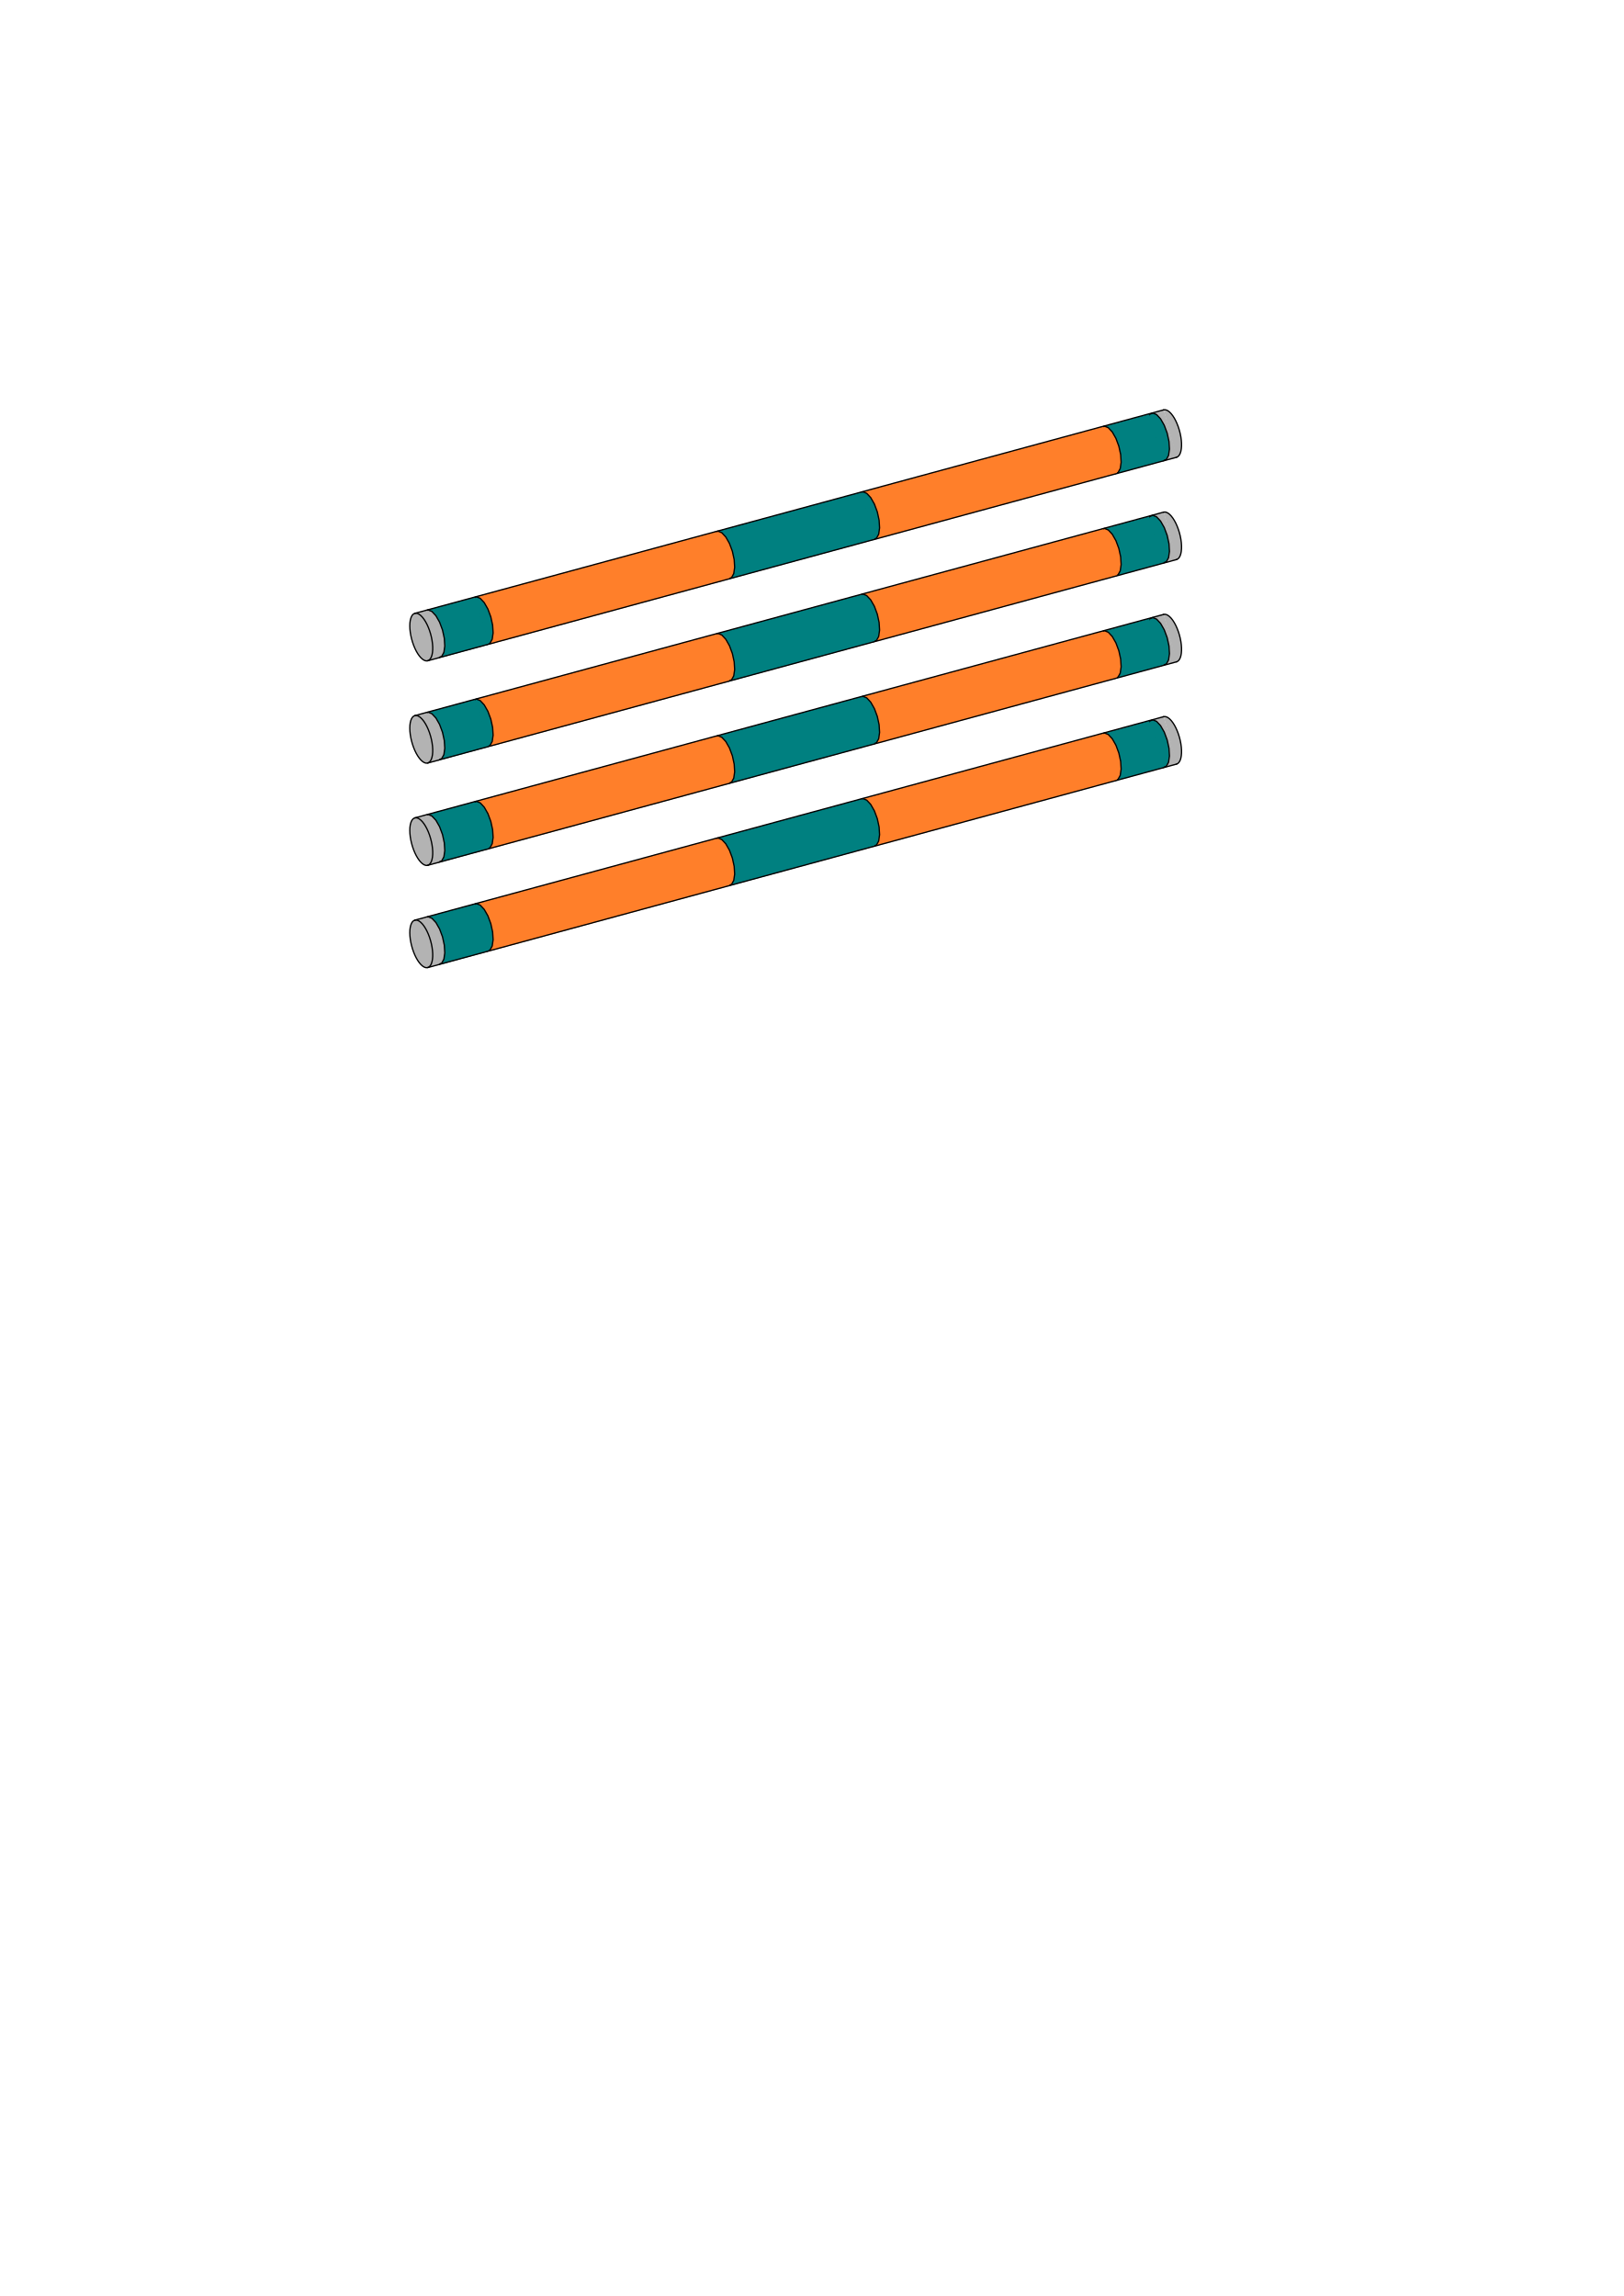
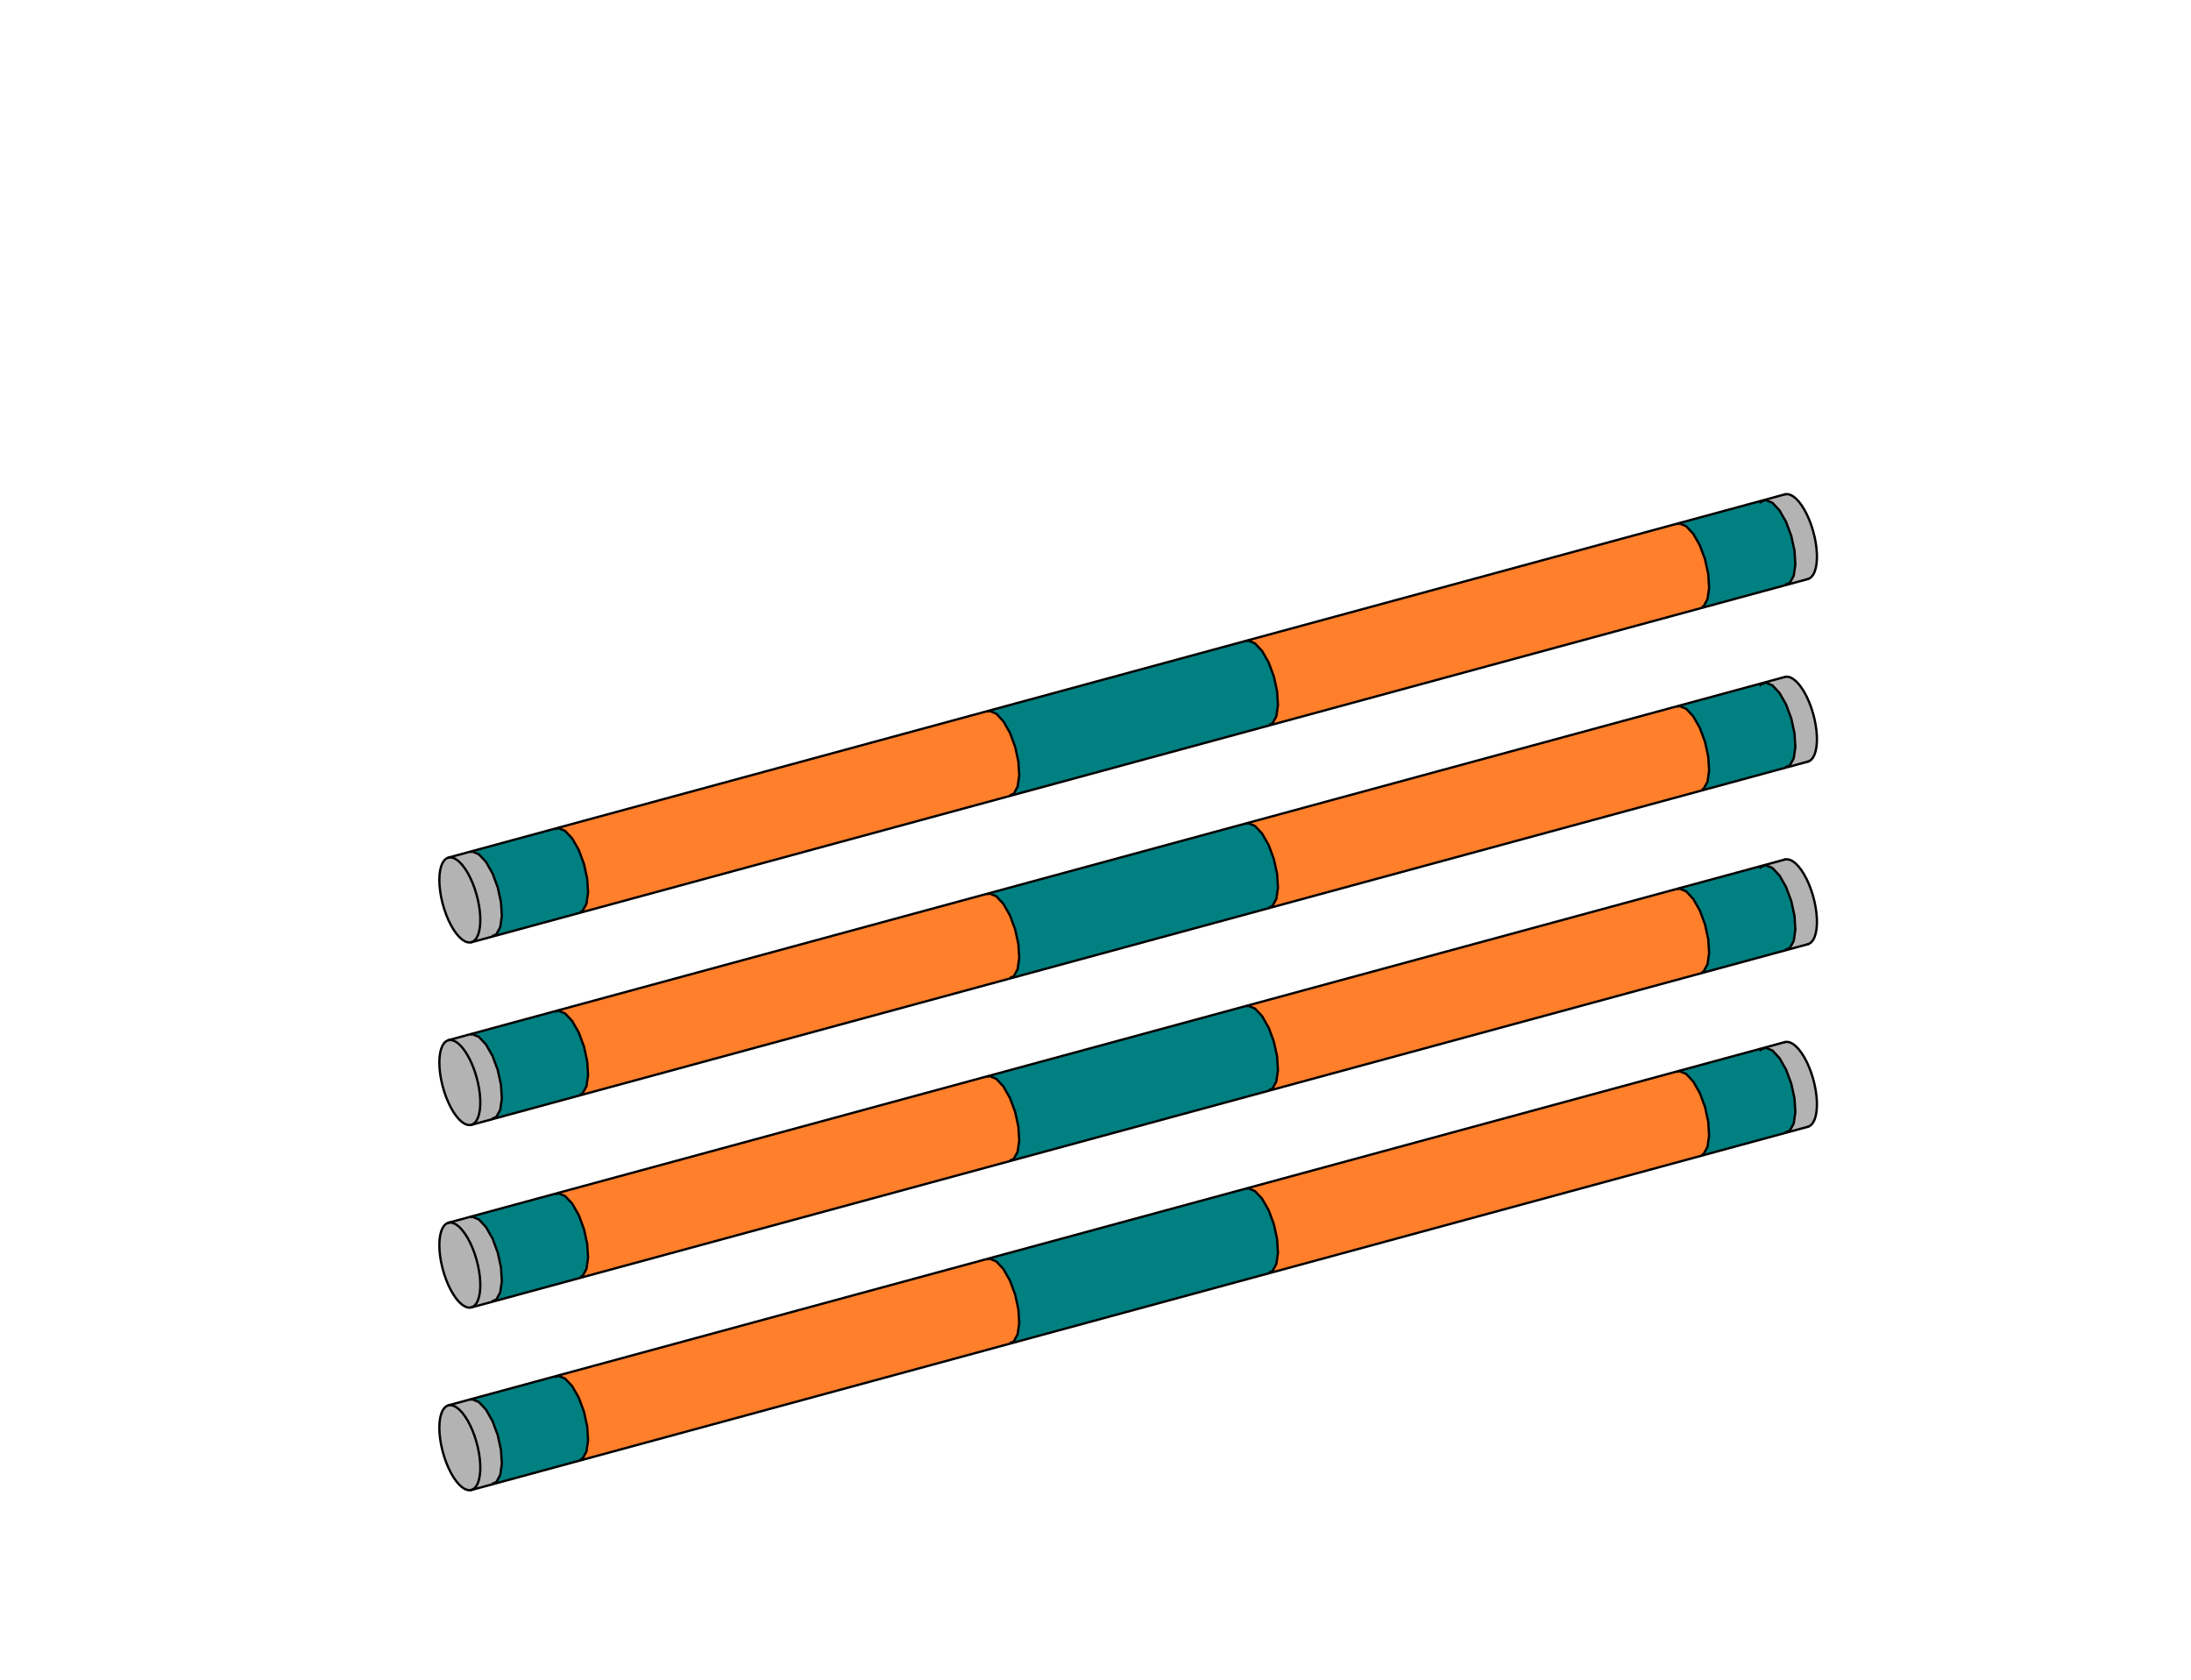
- <svg xmlns="http://www.w3.org/2000/svg" viewBox="0 0 793.701 1122.52" width="793.701" height="1122.52" version="1.1" id="svg45227">
+ <svg xmlns="http://www.w3.org/2000/svg" viewBox="80 270 600 50" width="300" height="230" version="1.1" id="svg45227">
  <defs id="defs44567">
    <marker id="DistanceX" orient="auto" refX="0.0" refY="0.0" style="overflow:visible">
      <path d="M 3,-3 L -3,3 M 0,-5 L  0,5" style="stroke:#000000; stroke-width:0.5" id="path44554" />
    </marker>
    <pattern id="Hatch" patternUnits="userSpaceOnUse" width="8" height="8" x="0" y="0">
      <path d="M8 4 l-4,4" stroke="#000000" stroke-width="0.25" linecap="square" id="path44557" />
      <path d="M6 2 l-4,4" stroke="#000000" stroke-width="0.25" linecap="square" id="path44559" />
      <path d="M4 0 l-4,4" stroke="#000000" stroke-width="0.25" linecap="square" id="path44561" />
    </pattern>
    <symbol id="*Model_Space" />
    <symbol id="*Paper_Space" />
    <symbol id="*Paper_Space0" />
  </defs>
  <g id="g45223">
    <g id="g45442" style="stroke-width:0.631;stroke-dasharray:none;fill:#b3b3b3">
      <path id="path45437" style="fill:#b3b3b3;stroke:#000000;stroke-width:0.631;stroke-opacity:0;stroke-dasharray:none" d="M 561.719 202.377 L 568.906 225.318 L 575.48 223.529 L 568.887 200.432 L 561.719 202.377 z " />
      <path d="m 568.808,200.38 0.015,-0.004 0.678,-0.057 0.725,0.17 0.759,0.393 0.778,0.609 0.782,0.813 0.77,1.002 0.744,1.17 0.703,1.316 0.649,1.437 0.581,1.529 0.503,1.592 0.415,1.623 0.318,1.623 0.216,1.592 0.109,1.529 v 1.437 l -0.109,1.317 -0.216,1.171 -0.318,1.002 -0.415,0.814 -0.503,0.61 -0.581,0.394 -0.301,0.109" style="fill:#b3b3b3;stroke:#000000;stroke-width:0.631;stroke-linecap:round;stroke-dasharray:none" id="path45215" />
    </g>
    <g id="g45442-3" style="fill:#b3b3b3;stroke-width:0.631;stroke-dasharray:none" transform="translate(9.0500832e-5,50.0001)">
      <path id="path45437-2" style="fill:#b3b3b3;stroke:#000000;stroke-width:0.631;stroke-dasharray:none;stroke-opacity:0" d="m 561.719,202.377 7.188,22.941 6.574,-1.789 -6.594,-23.098 z" />
      <path d="m 568.808,200.38 0.015,-0.004 0.678,-0.057 0.725,0.17 0.759,0.393 0.778,0.609 0.782,0.813 0.77,1.002 0.744,1.17 0.703,1.316 0.649,1.437 0.581,1.529 0.503,1.592 0.415,1.623 0.318,1.623 0.216,1.592 0.109,1.529 v 1.437 l -0.109,1.317 -0.216,1.171 -0.318,1.002 -0.415,0.814 -0.503,0.61 -0.581,0.394 -0.301,0.109" style="fill:#b3b3b3;stroke:#000000;stroke-width:0.631;stroke-linecap:round;stroke-dasharray:none" id="path45215-3" />
    </g>
    <g id="g45442-8" style="fill:#b3b3b3;stroke-width:0.631;stroke-dasharray:none" transform="translate(9.0500832e-5,100.0001)">
      <path id="path45437-4" style="fill:#b3b3b3;stroke:#000000;stroke-width:0.631;stroke-dasharray:none;stroke-opacity:0" d="m 561.719,202.377 7.188,22.941 6.574,-1.789 -6.594,-23.098 z" />
      <path d="m 568.808,200.38 0.015,-0.004 0.678,-0.057 0.725,0.17 0.759,0.393 0.778,0.609 0.782,0.813 0.77,1.002 0.744,1.17 0.703,1.316 0.649,1.437 0.581,1.529 0.503,1.592 0.415,1.623 0.318,1.623 0.216,1.592 0.109,1.529 v 1.437 l -0.109,1.317 -0.216,1.171 -0.318,1.002 -0.415,0.814 -0.503,0.61 -0.581,0.394 -0.301,0.109" style="fill:#b3b3b3;stroke:#000000;stroke-width:0.631;stroke-linecap:round;stroke-dasharray:none" id="path45215-8" />
    </g>
    <g id="g45442-37" style="fill:#b3b3b3;stroke-width:0.631;stroke-dasharray:none" transform="translate(9.0500832e-5,150.0001)">
      <path id="path45437-7" style="fill:#b3b3b3;stroke:#000000;stroke-width:0.631;stroke-dasharray:none;stroke-opacity:0" d="m 561.719,202.377 7.188,22.941 6.574,-1.789 -6.594,-23.098 z" />
      <path d="m 568.808,200.38 0.015,-0.004 0.678,-0.057 0.725,0.17 0.759,0.393 0.778,0.609 0.782,0.813 0.77,1.002 0.744,1.17 0.703,1.316 0.649,1.437 0.581,1.529 0.503,1.592 0.415,1.623 0.318,1.623 0.216,1.592 0.109,1.529 v 1.437 l -0.109,1.317 -0.216,1.171 -0.318,1.002 -0.415,0.814 -0.503,0.61 -0.581,0.394 -0.301,0.109" style="fill:#b3b3b3;stroke:#000000;stroke-width:0.631;stroke-linecap:round;stroke-dasharray:none" id="path45215-5" />
    </g>
    <g id="b5-s5">
      <g id="g45446" style="stroke-width:0.631;stroke-dasharray:none;fill:#008080">
        <path d="m 571.418,215.802 -0.884,-4.05 -1.424,-3.83 -1.793,-3.147 -1.945,-2.085 -1.862,-0.772 -1.555,0.635 -1.061,1.965 -0.438,3.058 0.237,3.782 0.884,4.05 1.424,3.83 1.793,3.147 1.945,2.085 1.862,0.772 1.555,-0.635 1.061,-1.965 0.438,-3.058 -0.237,-3.782" style="fill:#008080;stroke:#000000;stroke-linecap:round;stroke-width:0.631;stroke-dasharray:none" id="path45199" />
        <path id="path45434" style="fill:#008080;stroke:#000000;stroke-width:0.631;stroke-opacity:0;stroke-dasharray:none" d="M 561.719 202.377 L 539.236 208.477 L 546.102 231.525 L 568.906 225.318 L 561.719 202.377 z " />
      </g>
      <g id="g45446-1" style="fill:#008080;stroke-width:0.631;stroke-dasharray:none" transform="translate(9.0500832e-5,50.0001)">
        <path d="m 571.418,215.802 -0.884,-4.05 -1.424,-3.83 -1.793,-3.147 -1.945,-2.085 -1.862,-0.772 -1.555,0.635 -1.061,1.965 -0.438,3.058 0.237,3.782 0.884,4.05 1.424,3.83 1.793,3.147 1.945,2.085 1.862,0.772 1.555,-0.635 1.061,-1.965 0.438,-3.058 -0.237,-3.782" style="fill:#008080;stroke:#000000;stroke-width:0.631;stroke-linecap:round;stroke-dasharray:none" id="path45199-9" />
        <path id="path45434-4" style="fill:#008080;stroke:#000000;stroke-width:0.631;stroke-dasharray:none;stroke-opacity:0" d="m 561.719,202.377 -22.482,6.1 6.865,23.049 22.805,-6.207 z" />
      </g>
      <g id="g45446-8" style="fill:#008080;stroke-width:0.631;stroke-dasharray:none" transform="translate(9.0500832e-5,100.0001)">
        <path d="m 571.418,215.802 -0.884,-4.05 -1.424,-3.83 -1.793,-3.147 -1.945,-2.085 -1.862,-0.772 -1.555,0.635 -1.061,1.965 -0.438,3.058 0.237,3.782 0.884,4.05 1.424,3.83 1.793,3.147 1.945,2.085 1.862,0.772 1.555,-0.635 1.061,-1.965 0.438,-3.058 -0.237,-3.782" style="fill:#008080;stroke:#000000;stroke-width:0.631;stroke-linecap:round;stroke-dasharray:none" id="path45199-7" />
        <path id="path45434-2" style="fill:#008080;stroke:#000000;stroke-width:0.631;stroke-dasharray:none;stroke-opacity:0" d="m 561.719,202.377 -22.482,6.1 6.865,23.049 22.805,-6.207 z" />
      </g>
      <g id="g45446-7" style="fill:#008080;stroke-width:0.631;stroke-dasharray:none" transform="translate(9.0500832e-5,150.0001)">
        <path d="m 571.418,215.802 -0.884,-4.05 -1.424,-3.83 -1.793,-3.147 -1.945,-2.085 -1.862,-0.772 -1.555,0.635 -1.061,1.965 -0.438,3.058 0.237,3.782 0.884,4.05 1.424,3.83 1.793,3.147 1.945,2.085 1.862,0.772 1.555,-0.635 1.061,-1.965 0.438,-3.058 -0.237,-3.782" style="fill:#008080;stroke:#000000;stroke-width:0.631;stroke-linecap:round;stroke-dasharray:none" id="path45199-3" />
        <path id="path45434-8" style="fill:#008080;stroke:#000000;stroke-width:0.631;stroke-dasharray:none;stroke-opacity:0" d="m 561.719,202.377 -22.482,6.1 6.865,23.049 22.805,-6.207 z" />
      </g>
    </g>
    <g id="b5-s4">
      <g id="g45450" style="stroke-width:0.631;stroke-dasharray:none;fill:#ff7f2a">
        <path d="m 547.803,222.22 -0.884,-4.05 -1.424,-3.83 -1.793,-3.147 -1.945,-2.085 -1.862,-0.772 -1.555,0.635 -1.061,1.965 -0.438,3.058 0.237,3.782 0.884,4.05 1.424,3.83 1.793,3.147 1.945,2.085 1.862,0.772 1.555,-0.635 1.061,-1.965 0.438,-3.058 -0.237,-3.782" style="fill:#ff7f2a;stroke:#000000;stroke-linecap:round;stroke-width:0.631;stroke-dasharray:none" id="path45203" />
        <path id="path45431" style="fill:#ff7f2a;stroke:#000000;stroke-width:0.631;stroke-opacity:0;stroke-dasharray:none" d="M 546.102 231.525 L 539.236 208.477 L 421.293 240.482 L 427.568 263.783 L 546.102 231.525 z " />
      </g>
      <g id="g45450-8" style="fill:#ff7f2a;stroke-width:0.631;stroke-dasharray:none" transform="translate(9.0500832e-5,50.0001)">
        <path d="m 547.803,222.22 -0.884,-4.05 -1.424,-3.83 -1.793,-3.147 -1.945,-2.085 -1.862,-0.772 -1.555,0.635 -1.061,1.965 -0.438,3.058 0.237,3.782 0.884,4.05 1.424,3.83 1.793,3.147 1.945,2.085 1.862,0.772 1.555,-0.635 1.061,-1.965 0.438,-3.058 -0.237,-3.782" style="fill:#ff7f2a;stroke:#000000;stroke-width:0.631;stroke-linecap:round;stroke-dasharray:none" id="path45203-6" />
        <path id="path45431-1" style="fill:#ff7f2a;stroke:#000000;stroke-width:0.631;stroke-dasharray:none;stroke-opacity:0" d="m 546.102,231.525 -6.865,-23.049 -117.943,32.006 6.275,23.301 z" />
      </g>
      <g id="g45450-3" style="fill:#ff7f2a;stroke-width:0.631;stroke-dasharray:none" transform="translate(9.0500832e-5,100.0001)">
        <path d="m 547.803,222.22 -0.884,-4.05 -1.424,-3.83 -1.793,-3.147 -1.945,-2.085 -1.862,-0.772 -1.555,0.635 -1.061,1.965 -0.438,3.058 0.237,3.782 0.884,4.05 1.424,3.83 1.793,3.147 1.945,2.085 1.862,0.772 1.555,-0.635 1.061,-1.965 0.438,-3.058 -0.237,-3.782" style="fill:#ff7f2a;stroke:#000000;stroke-width:0.631;stroke-linecap:round;stroke-dasharray:none" id="path45203-67" />
        <path id="path45431-2" style="fill:#ff7f2a;stroke:#000000;stroke-width:0.631;stroke-dasharray:none;stroke-opacity:0" d="m 546.102,231.525 -6.865,-23.049 -117.943,32.006 6.275,23.301 z" />
      </g>
      <g id="g45450-7" style="fill:#ff7f2a;stroke-width:0.631;stroke-dasharray:none" transform="translate(9.0500832e-5,150.0001)">
        <path d="m 547.803,222.22 -0.884,-4.05 -1.424,-3.83 -1.793,-3.147 -1.945,-2.085 -1.862,-0.772 -1.555,0.635 -1.061,1.965 -0.438,3.058 0.237,3.782 0.884,4.05 1.424,3.83 1.793,3.147 1.945,2.085 1.862,0.772 1.555,-0.635 1.061,-1.965 0.438,-3.058 -0.237,-3.782" style="fill:#ff7f2a;stroke:#000000;stroke-width:0.631;stroke-linecap:round;stroke-dasharray:none" id="path45203-4" />
        <path id="path45431-7" style="fill:#ff7f2a;stroke:#000000;stroke-width:0.631;stroke-dasharray:none;stroke-opacity:0" d="m 546.102,231.525 -6.865,-23.049 -117.943,32.006 6.275,23.301 z" />
      </g>
    </g>
    <g id="b5-s3">
      <g id="g45823" style="fill:#008080">
        <path d="m 429.727,254.311 -0.884,-4.05 -1.424,-3.83 -1.793,-3.147 -1.945,-2.085 -1.862,-0.772 -1.555,0.635 -1.061,1.965 -0.438,3.058 0.237,3.782 0.884,4.05 1.424,3.83 1.793,3.147 1.945,2.085 1.862,0.772 1.555,-0.635 1.061,-1.965 0.438,-3.058 -0.237,-3.782" style="fill:#008080;stroke:#000000;stroke-linecap:round;stroke-width:0.631;stroke-dasharray:none" id="path45205" />
        <path id="path45428" style="fill:#008080;stroke:#000000;stroke-width:0.631;stroke-opacity:0;stroke-dasharray:none" d="M 427.568 263.783 L 421.293 240.482 L 350.309 259.746 L 356.621 283.092 L 427.568 263.783 z " />
      </g>
      <g id="g45823-4" style="fill:#008080" transform="translate(9.0500832e-5,50.0001)">
        <path d="m 429.727,254.311 -0.884,-4.05 -1.424,-3.83 -1.793,-3.147 -1.945,-2.085 -1.862,-0.772 -1.555,0.635 -1.061,1.965 -0.438,3.058 0.237,3.782 0.884,4.05 1.424,3.83 1.793,3.147 1.945,2.085 1.862,0.772 1.555,-0.635 1.061,-1.965 0.438,-3.058 -0.237,-3.782" style="fill:#008080;stroke:#000000;stroke-width:0.631;stroke-linecap:round;stroke-dasharray:none" id="path45205-1" />
        <path id="path45428-6" style="fill:#008080;stroke:#000000;stroke-width:0.631;stroke-dasharray:none;stroke-opacity:0" d="m 427.568,263.783 -6.275,-23.301 -70.984,19.264 6.312,23.346 z" />
      </g>
      <g id="g45823-7" style="fill:#008080" transform="translate(9.0500832e-5,100.0001)">
        <path d="m 429.727,254.311 -0.884,-4.05 -1.424,-3.83 -1.793,-3.147 -1.945,-2.085 -1.862,-0.772 -1.555,0.635 -1.061,1.965 -0.438,3.058 0.237,3.782 0.884,4.05 1.424,3.83 1.793,3.147 1.945,2.085 1.862,0.772 1.555,-0.635 1.061,-1.965 0.438,-3.058 -0.237,-3.782" style="fill:#008080;stroke:#000000;stroke-width:0.631;stroke-linecap:round;stroke-dasharray:none" id="path45205-12" />
        <path id="path45428-2" style="fill:#008080;stroke:#000000;stroke-width:0.631;stroke-dasharray:none;stroke-opacity:0" d="m 427.568,263.783 -6.275,-23.301 -70.984,19.264 6.312,23.346 z" />
      </g>
      <g id="g45823-9" style="fill:#008080" transform="translate(9.0500832e-5,150.0001)">
        <path d="m 429.727,254.311 -0.884,-4.05 -1.424,-3.83 -1.793,-3.147 -1.945,-2.085 -1.862,-0.772 -1.555,0.635 -1.061,1.965 -0.438,3.058 0.237,3.782 0.884,4.05 1.424,3.83 1.793,3.147 1.945,2.085 1.862,0.772 1.555,-0.635 1.061,-1.965 0.438,-3.058 -0.237,-3.782" style="fill:#008080;stroke:#000000;stroke-width:0.631;stroke-linecap:round;stroke-dasharray:none" id="path45205-0" />
        <path id="path45428-9" style="fill:#008080;stroke:#000000;stroke-width:0.631;stroke-dasharray:none;stroke-opacity:0" d="m 427.568,263.783 -6.275,-23.301 -70.984,19.264 6.312,23.346 z" />
      </g>
    </g>
    <g id="b5-s2">
      <g id="g45827" style="fill:#ff7f2a">
        <path d="m 358.881,273.565 -0.884,-4.05 -1.424,-3.83 -1.793,-3.147 -1.945,-2.085 -1.862,-0.772 -1.555,0.635 -1.061,1.965 -0.438,3.058 0.237,3.782 0.884,4.05 1.424,3.83 1.793,3.147 1.945,2.085 1.862,0.772 1.555,-0.635 1.061,-1.965 0.438,-3.058 -0.237,-3.782" style="fill:#ff7f2a;stroke:#000000;stroke-linecap:round;stroke-width:0.631;stroke-dasharray:none" id="path45207" />
        <path id="path45425" style="fill:#ff7f2a;stroke:#000000;stroke-width:0.631;stroke-opacity:0;stroke-dasharray:none" d="M 356.621 283.092 L 350.309 259.746 L 231.99 291.854 L 238.943 315.117 L 356.621 283.092 z " />
      </g>
      <g id="g45827-1" style="fill:#ff7f2a" transform="translate(9.0500832e-5,50.0001)">
        <path d="m 358.881,273.565 -0.884,-4.05 -1.424,-3.83 -1.793,-3.147 -1.945,-2.085 -1.862,-0.772 -1.555,0.635 -1.061,1.965 -0.438,3.058 0.237,3.782 0.884,4.05 1.424,3.83 1.793,3.147 1.945,2.085 1.862,0.772 1.555,-0.635 1.061,-1.965 0.438,-3.058 -0.237,-3.782" style="fill:#ff7f2a;stroke:#000000;stroke-width:0.631;stroke-linecap:round;stroke-dasharray:none" id="path45207-4" />
        <path id="path45425-6" style="fill:#ff7f2a;stroke:#000000;stroke-width:0.631;stroke-dasharray:none;stroke-opacity:0" d="m 356.621,283.092 -6.312,-23.346 -118.318,32.107 6.953,23.264 z" />
      </g>
      <g id="g45827-5" style="fill:#ff7f2a" transform="translate(9.0500832e-5,100.0001)">
        <path d="m 358.881,273.565 -0.884,-4.05 -1.424,-3.83 -1.793,-3.147 -1.945,-2.085 -1.862,-0.772 -1.555,0.635 -1.061,1.965 -0.438,3.058 0.237,3.782 0.884,4.05 1.424,3.83 1.793,3.147 1.945,2.085 1.862,0.772 1.555,-0.635 1.061,-1.965 0.438,-3.058 -0.237,-3.782" style="fill:#ff7f2a;stroke:#000000;stroke-width:0.631;stroke-linecap:round;stroke-dasharray:none" id="path45207-1" />
        <path id="path45425-2" style="fill:#ff7f2a;stroke:#000000;stroke-width:0.631;stroke-dasharray:none;stroke-opacity:0" d="m 356.621,283.092 -6.312,-23.346 -118.318,32.107 6.953,23.264 z" />
      </g>
      <g id="g45827-6" style="fill:#ff7f2a" transform="translate(9.0500832e-5,150.0001)">
        <path d="m 358.881,273.565 -0.884,-4.05 -1.424,-3.83 -1.793,-3.147 -1.945,-2.085 -1.862,-0.772 -1.555,0.635 -1.061,1.965 -0.438,3.058 0.237,3.782 0.884,4.05 1.424,3.83 1.793,3.147 1.945,2.085 1.862,0.772 1.555,-0.635 1.061,-1.965 0.438,-3.058 -0.237,-3.782" style="fill:#ff7f2a;stroke:#000000;stroke-width:0.631;stroke-linecap:round;stroke-dasharray:none" id="path45207-6" />
        <path id="path45425-25" style="fill:#ff7f2a;stroke:#000000;stroke-width:0.631;stroke-dasharray:none;stroke-opacity:0" d="m 356.621,283.092 -6.312,-23.346 -118.318,32.107 6.953,23.264 z" />
      </g>
    </g>
    <g id="b5-s1">
      <g id="g45831" style="fill:#008080">
        <path d="m 240.805,305.656 -0.884,-4.05 -1.424,-3.83 -1.793,-3.147 -1.945,-2.085 -1.862,-0.772 -1.555,0.635 -1.061,1.965 -0.438,3.058 0.237,3.782 0.884,4.05 1.424,3.83 1.793,3.147 1.945,2.085 1.862,0.772 1.555,-0.635 1.061,-1.965 0.438,-3.058 -0.237,-3.782" style="fill:#008080;stroke:#000000;stroke-linecap:round;stroke-width:0.631;stroke-dasharray:none" id="path45209" />
        <path id="path45422" style="fill:#008080;stroke:#000000;stroke-width:0.631;stroke-opacity:0;stroke-dasharray:none" d="M 238.943 315.117 L 231.99 291.854 L 208.742 298.162 L 214.832 321.68 L 238.943 315.117 z " />
      </g>
      <g id="g45831-5" style="fill:#008080" transform="translate(9.0500832e-5,50.0001)">
        <path d="m 240.805,305.656 -0.884,-4.05 -1.424,-3.83 -1.793,-3.147 -1.945,-2.085 -1.862,-0.772 -1.555,0.635 -1.061,1.965 -0.438,3.058 0.237,3.782 0.884,4.05 1.424,3.83 1.793,3.147 1.945,2.085 1.862,0.772 1.555,-0.635 1.061,-1.965 0.438,-3.058 -0.237,-3.782" style="fill:#008080;stroke:#000000;stroke-width:0.631;stroke-linecap:round;stroke-dasharray:none" id="path45209-9" />
        <path id="path45422-2" style="fill:#008080;stroke:#000000;stroke-width:0.631;stroke-dasharray:none;stroke-opacity:0" d="m 238.943,315.117 -6.953,-23.264 -23.248,6.309 6.09,23.518 z" />
      </g>
      <g id="g45831-0" style="fill:#008080" transform="translate(9.0500832e-5,100.0001)">
        <path d="m 240.805,305.656 -0.884,-4.05 -1.424,-3.83 -1.793,-3.147 -1.945,-2.085 -1.862,-0.772 -1.555,0.635 -1.061,1.965 -0.438,3.058 0.237,3.782 0.884,4.05 1.424,3.83 1.793,3.147 1.945,2.085 1.862,0.772 1.555,-0.635 1.061,-1.965 0.438,-3.058 -0.237,-3.782" style="fill:#008080;stroke:#000000;stroke-width:0.631;stroke-linecap:round;stroke-dasharray:none" id="path45209-6" />
        <path id="path45422-7" style="fill:#008080;stroke:#000000;stroke-width:0.631;stroke-dasharray:none;stroke-opacity:0" d="m 238.943,315.117 -6.953,-23.264 -23.248,6.309 6.09,23.518 z" />
      </g>
      <g id="g45831-4" style="fill:#008080" transform="translate(9.0500832e-5,150.0001)">
        <path d="m 240.805,305.656 -0.884,-4.05 -1.424,-3.83 -1.793,-3.147 -1.945,-2.085 -1.862,-0.772 -1.555,0.635 -1.061,1.965 -0.438,3.058 0.237,3.782 0.884,4.05 1.424,3.83 1.793,3.147 1.945,2.085 1.862,0.772 1.555,-0.635 1.061,-1.965 0.438,-3.058 -0.237,-3.782" style="fill:#008080;stroke:#000000;stroke-width:0.631;stroke-linecap:round;stroke-dasharray:none" id="path45209-60" />
        <path id="path45422-70" style="fill:#008080;stroke:#000000;stroke-width:0.631;stroke-dasharray:none;stroke-opacity:0" d="m 238.943,315.117 -6.953,-23.264 -23.248,6.309 6.09,23.518 z" />
      </g>
    </g>
    <g id="g45836-0" style="fill:#b3b3b3" transform="translate(9.0500832e-5,150.0001)">
      <path d="m 217.19,312.074 -0.884,-4.05 -1.424,-3.83 -1.793,-3.147 -1.945,-2.085 -1.862,-0.772 -1.555,0.635 -1.061,1.965 -0.438,3.058 0.237,3.782 0.884,4.05 1.424,3.83 1.793,3.147 1.945,2.085 1.862,0.772 1.555,-0.635 1.061,-1.965 0.438,-3.058 -0.237,-3.782" style="fill:#b3b3b3;stroke:#000000;stroke-width:0.631;stroke-linecap:round;stroke-dasharray:none" id="path45201-49" />
      <path id="path45408-1" style="fill:#b3b3b3;stroke:#000000;stroke-width:0.631;stroke-dasharray:none;stroke-opacity:0" d="m 214.832,321.68 -6.09,-23.518 -5.98,1.623 6.521,23.404 z" />
      <path d="m 200.315,305.982 0.055,-1.38 0.163,-1.247 0.268,-1.089 0.367,-0.91 0.46,-0.714 0.543,-0.503 0.616,-0.283 0.678,-0.057 0.725,0.17 0.759,0.393 0.778,0.609 0.782,0.813 0.77,1.002 0.744,1.17 0.703,1.316 0.649,1.437 0.581,1.529 0.503,1.592 0.415,1.623 0.318,1.623 0.216,1.592 0.109,1.529 v 1.437 l -0.109,1.317 -0.216,1.171 -0.318,1.002 -0.415,0.814 -0.503,0.61 -0.581,0.394 -0.649,0.17 -0.703,-0.056 -0.744,-0.282 -0.77,-0.502 -0.782,-0.713 -0.778,-0.91 -0.759,-1.089 -0.725,-1.246 -0.678,-1.38 -0.616,-1.486 -0.543,-1.564 -0.46,-1.611 -0.367,-1.627 -0.268,-1.611 -0.163,-1.564 -0.055,-1.487" style="fill:#b3b3b3;stroke:#000000;stroke-width:0.631;stroke-linecap:round;stroke-dasharray:none" id="path45217-8" />
    </g>
    <g id="g45836" style="fill:#b3b3b3">
      <path d="m 217.19,312.074 -0.884,-4.05 -1.424,-3.83 -1.793,-3.147 -1.945,-2.085 -1.862,-0.772 -1.555,0.635 -1.061,1.965 -0.438,3.058 0.237,3.782 0.884,4.05 1.424,3.83 1.793,3.147 1.945,2.085 1.862,0.772 1.555,-0.635 1.061,-1.965 0.438,-3.058 -0.237,-3.782" style="fill:#b3b3b3;stroke:#000000;stroke-linecap:round;stroke-width:0.631;stroke-dasharray:none" id="path45201" />
      <path id="path45408" style="fill:#b3b3b3;stroke:#000000;stroke-width:0.631;stroke-opacity:0;stroke-dasharray:none" d="M 214.832 321.68 L 208.742 298.162 L 202.762 299.785 L 209.283 323.189 L 214.832 321.68 z " />
      <path d="m 200.315,305.982 0.055,-1.38 0.163,-1.247 0.268,-1.089 0.367,-0.91 0.46,-0.714 0.543,-0.503 0.616,-0.283 0.678,-0.057 0.725,0.17 0.759,0.393 0.778,0.609 0.782,0.813 0.77,1.002 0.744,1.17 0.703,1.316 0.649,1.437 0.581,1.529 0.503,1.592 0.415,1.623 0.318,1.623 0.216,1.592 0.109,1.529 v 1.437 l -0.109,1.317 -0.216,1.171 -0.318,1.002 -0.415,0.814 -0.503,0.61 -0.581,0.394 -0.649,0.17 -0.703,-0.056 -0.744,-0.282 -0.77,-0.502 -0.782,-0.713 -0.778,-0.91 -0.759,-1.089 -0.725,-1.246 -0.678,-1.38 -0.616,-1.486 -0.543,-1.564 -0.46,-1.611 -0.367,-1.627 -0.268,-1.611 -0.163,-1.564 -0.055,-1.487" style="fill:#b3b3b3;stroke:#000000;stroke-width:0.631;stroke-linecap:round;stroke-dasharray:none" id="path45217" />
    </g>
    <g id="g45836-1" style="fill:#b3b3b3" transform="translate(9.0500832e-5,50.0001)">
      <path d="m 217.19,312.074 -0.884,-4.05 -1.424,-3.83 -1.793,-3.147 -1.945,-2.085 -1.862,-0.772 -1.555,0.635 -1.061,1.965 -0.438,3.058 0.237,3.782 0.884,4.05 1.424,3.83 1.793,3.147 1.945,2.085 1.862,0.772 1.555,-0.635 1.061,-1.965 0.438,-3.058 -0.237,-3.782" style="fill:#b3b3b3;stroke:#000000;stroke-width:0.631;stroke-linecap:round;stroke-dasharray:none" id="path45201-7" />
      <path id="path45408-3" style="fill:#b3b3b3;stroke:#000000;stroke-width:0.631;stroke-dasharray:none;stroke-opacity:0" d="m 214.832,321.68 -6.09,-23.518 -5.98,1.623 6.521,23.404 z" />
      <path d="m 200.315,305.982 0.055,-1.38 0.163,-1.247 0.268,-1.089 0.367,-0.91 0.46,-0.714 0.543,-0.503 0.616,-0.283 0.678,-0.057 0.725,0.17 0.759,0.393 0.778,0.609 0.782,0.813 0.77,1.002 0.744,1.17 0.703,1.316 0.649,1.437 0.581,1.529 0.503,1.592 0.415,1.623 0.318,1.623 0.216,1.592 0.109,1.529 v 1.437 l -0.109,1.317 -0.216,1.171 -0.318,1.002 -0.415,0.814 -0.503,0.61 -0.581,0.394 -0.649,0.17 -0.703,-0.056 -0.744,-0.282 -0.77,-0.502 -0.782,-0.713 -0.778,-0.91 -0.759,-1.089 -0.725,-1.246 -0.678,-1.38 -0.616,-1.486 -0.543,-1.564 -0.46,-1.611 -0.367,-1.627 -0.268,-1.611 -0.163,-1.564 -0.055,-1.487" style="fill:#b3b3b3;stroke:#000000;stroke-width:0.631;stroke-linecap:round;stroke-dasharray:none" id="path45217-4" />
    </g>
    <g id="g45836-6" style="fill:#b3b3b3" transform="translate(9.0500832e-5,100.0001)">
      <path d="m 217.19,312.074 -0.884,-4.05 -1.424,-3.83 -1.793,-3.147 -1.945,-2.085 -1.862,-0.772 -1.555,0.635 -1.061,1.965 -0.438,3.058 0.237,3.782 0.884,4.05 1.424,3.83 1.793,3.147 1.945,2.085 1.862,0.772 1.555,-0.635 1.061,-1.965 0.438,-3.058 -0.237,-3.782" style="fill:#b3b3b3;stroke:#000000;stroke-width:0.631;stroke-linecap:round;stroke-dasharray:none" id="path45201-4" />
      <path id="path45408-38" style="fill:#b3b3b3;stroke:#000000;stroke-width:0.631;stroke-dasharray:none;stroke-opacity:0" d="m 214.832,321.68 -6.09,-23.518 -5.98,1.623 6.521,23.404 z" />
      <path d="m 200.315,305.982 0.055,-1.38 0.163,-1.247 0.268,-1.089 0.367,-0.91 0.46,-0.714 0.543,-0.503 0.616,-0.283 0.678,-0.057 0.725,0.17 0.759,0.393 0.778,0.609 0.782,0.813 0.77,1.002 0.744,1.17 0.703,1.316 0.649,1.437 0.581,1.529 0.503,1.592 0.415,1.623 0.318,1.623 0.216,1.592 0.109,1.529 v 1.437 l -0.109,1.317 -0.216,1.171 -0.318,1.002 -0.415,0.814 -0.503,0.61 -0.581,0.394 -0.649,0.17 -0.703,-0.056 -0.744,-0.282 -0.77,-0.502 -0.782,-0.713 -0.778,-0.91 -0.759,-1.089 -0.725,-1.246 -0.678,-1.38 -0.616,-1.486 -0.543,-1.564 -0.46,-1.611 -0.367,-1.627 -0.268,-1.611 -0.163,-1.564 -0.055,-1.487" style="fill:#b3b3b3;stroke:#000000;stroke-width:0.631;stroke-linecap:round;stroke-dasharray:none" id="path45217-6" />
    </g>
    <path style="fill:none;stroke:#000000;stroke-width:0.631;stroke-linecap:round;stroke-dasharray:none" d="m 575.111,223.57 -366.036,99.481" id="path45211" />
    <path style="fill:none;stroke:#000000;stroke-width:0.631;stroke-linecap:round;stroke-dasharray:none" d="m 202.772,299.861 366.036,-99.481" id="path45213" />
    <path style="fill:none;stroke:#000000;stroke-width:0.631;stroke-linecap:round;stroke-dasharray:none" d="m 575.111,273.57 -366.036,99.481" id="path45211-1" />
    <path style="fill:none;stroke:#000000;stroke-width:0.631;stroke-linecap:round;stroke-dasharray:none" d="m 202.772,349.861 366.036,-99.481" id="path45213-1" />
    <path style="fill:none;stroke:#000000;stroke-width:0.631;stroke-linecap:round;stroke-dasharray:none" d="m 575.111,323.57 -366.036,99.481" id="path45211-2" />
    <path style="fill:none;stroke:#000000;stroke-width:0.631;stroke-linecap:round;stroke-dasharray:none" d="m 202.772,399.861 366.036,-99.481" id="path45213-7" />
    <path style="fill:none;stroke:#000000;stroke-width:0.631;stroke-linecap:round;stroke-dasharray:none" d="m 575.111,373.57 -366.036,99.481" id="path45211-26" />
    <path style="fill:none;stroke:#000000;stroke-width:0.631;stroke-linecap:round;stroke-dasharray:none" d="m 202.772,449.861 366.036,-99.481" id="path45213-3" />
  </g>
  <g id="g45225" />
</svg>
